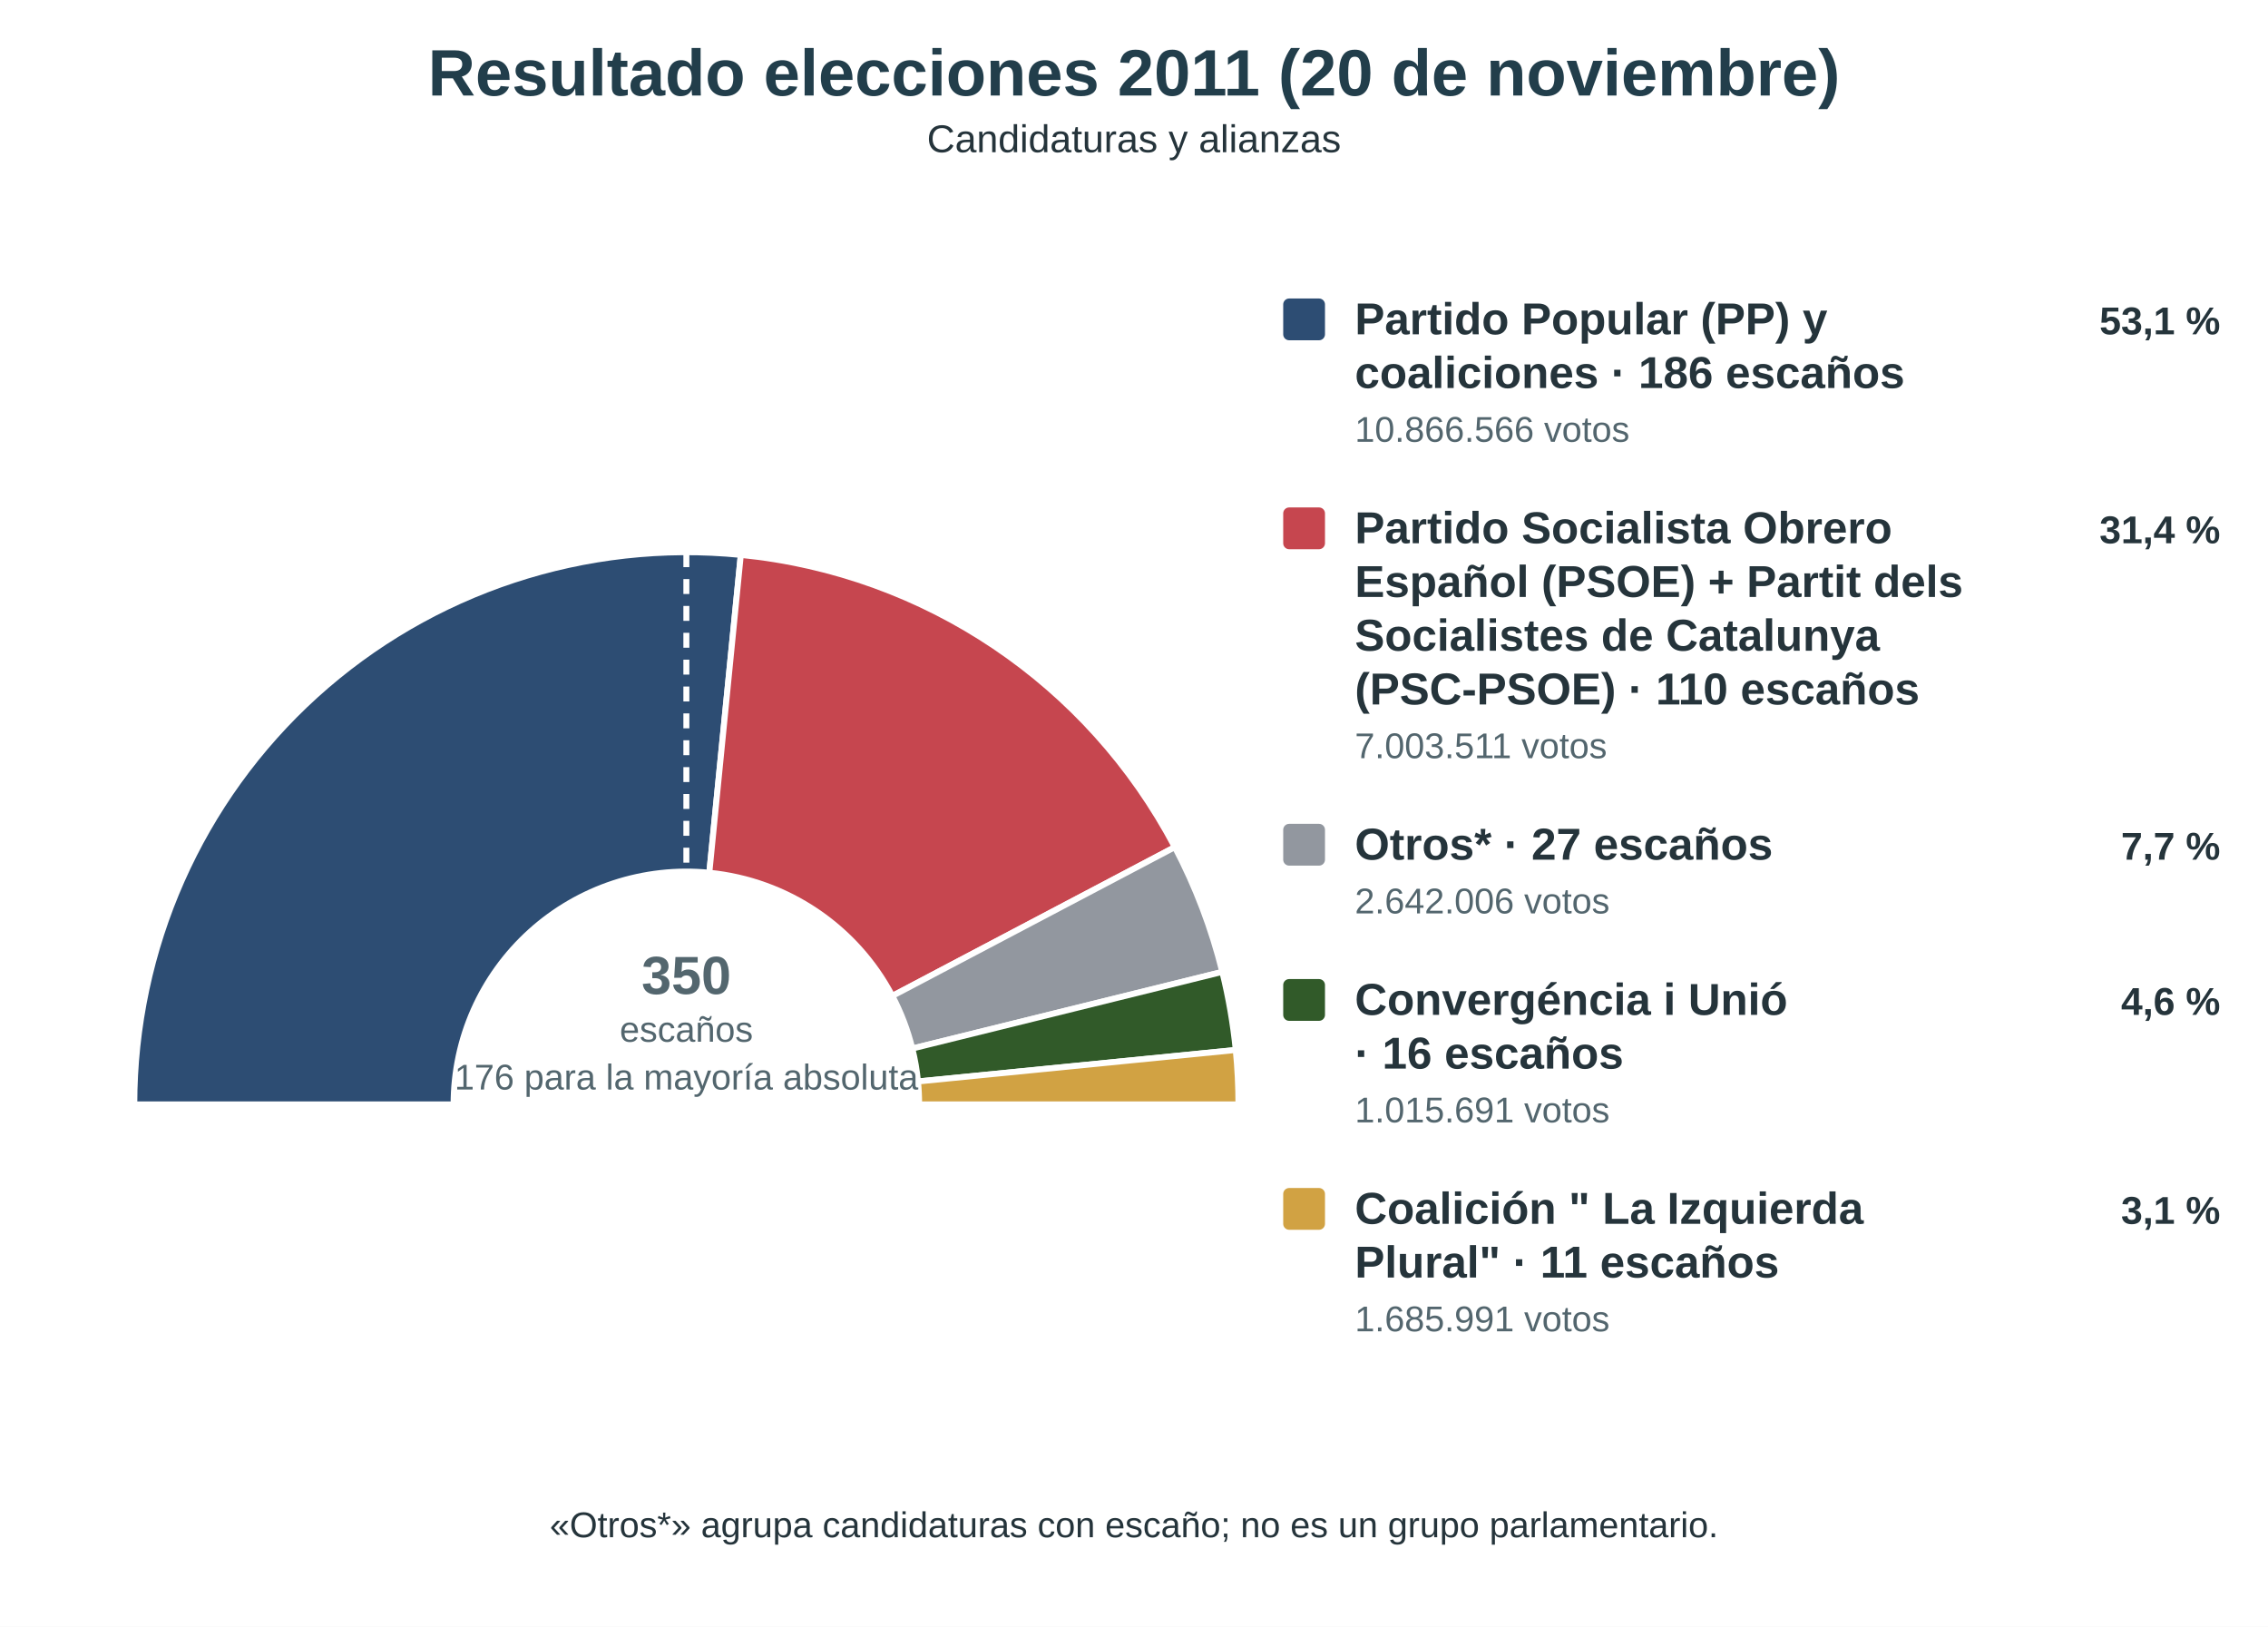
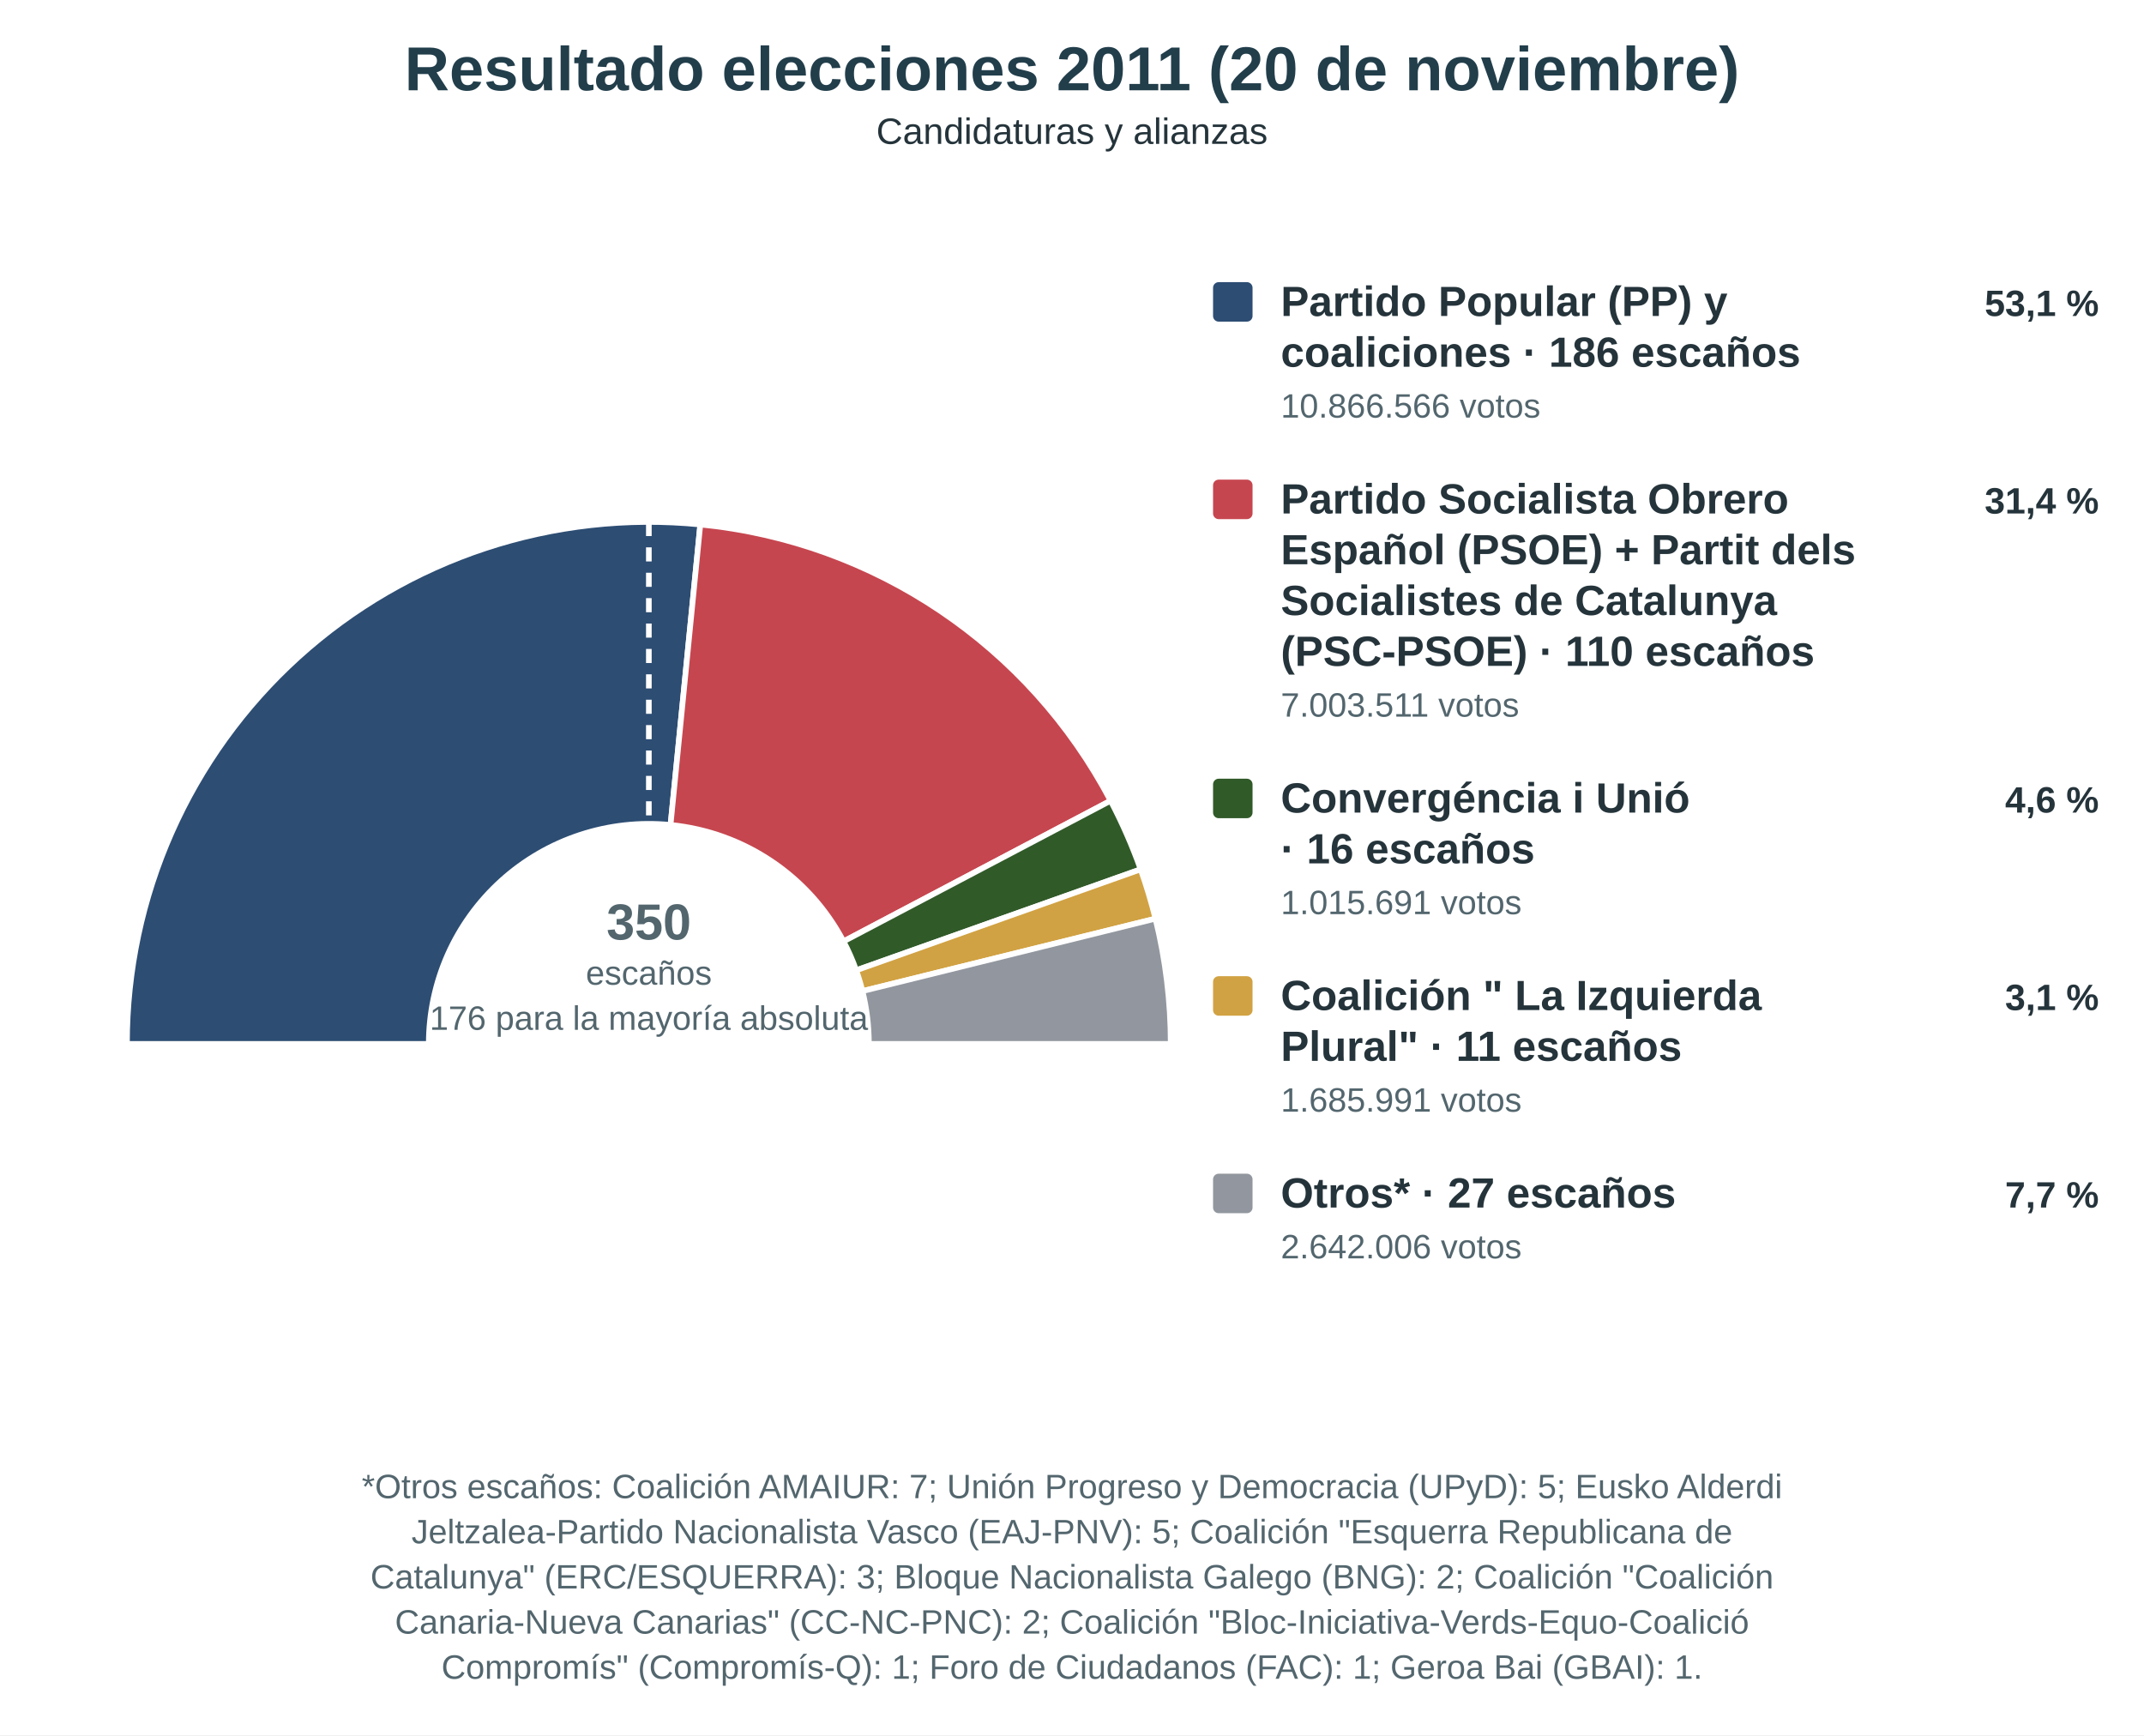
- <svg xmlns="http://www.w3.org/2000/svg" width="760" height="545" viewBox="0 0 760 545" role="img" aria-labelledby="title desc">
-   <style>text{font-family:"Arial Narrow",Arial,sans-serif;fill:#25343b}.title{font-size:22px;font-weight:700;fill:#223e4b}.subtitle{font-size:13px}.party{font-size:15px;font-weight:700}.share{font-size:13px;font-weight:600}.metric{font-size:12px;fill:#53666e}.center-seat{font-size:18px;font-weight:700;fill:#53666e}.center-note{font-size:12px;fill:#53666e}.footnote{font-size:12px}.sector{stroke:#fff;stroke-width:2}</style>
-   <rect width="760" height="545" fill="#fff" />
+ <svg xmlns="http://www.w3.org/2000/svg" width="760" height="615" viewBox="0 0 760 615" role="img" aria-labelledby="title desc">
+   <style>text{font-family:"Arial Narrow",Arial,sans-serif;fill:#25343b}.title{font-size:22px;font-weight:700;fill:#223e4b}.subtitle{font-size:13px}.party{font-size:15px;font-weight:700}.share{font-size:13px;font-weight:600}.metric{font-size:12px;fill:#53666e}.center-seat{font-size:18px;font-weight:700;fill:#53666e}.center-note{font-size:12px;fill:#53666e}.other-seats-note{font-size:12px;fill:#53666e}.sector{stroke:#fff;stroke-width:2}</style>
+   <rect width="760" height="615" fill="#fff" />
  <text class="title" x="380" y="32" text-anchor="middle">Resultado elecciones 2011 (20 de noviembre)</text>
  <text class="subtitle" x="380" y="51" text-anchor="middle">Candidaturas y alianzas</text>
  <path class="sector" data-party="Partido Popular (PP) y coaliciones" data-seats="186" data-seat-percent="53.143" fill="#2d4d73" d="M45.00,370.00 A185,185 0 0 1 248.24,185.90 L237.69,292.38 A78,78 0 0 0 152.00,370.00 Z" />
  <path class="sector" data-party="PSOE + PSC" data-seats="110" data-seat-percent="31.429" fill="#c6464f" d="M248.24,185.90 A185,185 0 0 1 393.69,283.80 L299.02,333.66 A78,78 0 0 0 237.69,292.38 Z" />
-   <path class="sector" data-party="Otros*" data-seats="27" data-seat-percent="7.714" fill="#92979f" d="M393.69,283.80 A185,185 0 0 1 409.59,325.60 L305.72,351.28 A78,78 0 0 0 299.02,333.66 Z" />
-   <path class="sector" data-party="Convergéncia i Unió" data-seats="16" data-seat-percent="4.571" fill="#315a29" d="M409.59,325.60 A185,185 0 0 1 414.10,351.76 L307.62,362.31 A78,78 0 0 0 305.72,351.28 Z" />
-   <path class="sector" data-party="Coalición &quot; La Izquierda Plural&quot;" data-seats="11" data-seat-percent="3.143" fill="#d1a243" d="M414.10,351.76 A185,185 0 0 1 415.00,370.00 L308.00,370.00 A78,78 0 0 0 307.62,362.31 Z" />
+   <path class="sector" data-party="Convergéncia i Unió" data-seats="16" data-seat-percent="4.571" fill="#315a29" d="M393.69,283.80 A185,185 0 0 1 404.34,308.12 L303.51,343.91 A78,78 0 0 0 299.02,333.66 Z" />
+   <path class="sector" data-party="Coalición &quot; La Izquierda Plural&quot;" data-seats="11" data-seat-percent="3.143" fill="#d1a243" d="M404.34,308.12 A185,185 0 0 1 409.59,325.60 L305.72,351.28 A78,78 0 0 0 303.51,343.91 Z" />
+   <path class="sector" data-party="Otros*" data-seats="27" data-seat-percent="7.714" fill="#92979f" d="M409.59,325.60 A185,185 0 0 1 415.00,370.00 L308.00,370.00 A78,78 0 0 0 305.72,351.28 Z" />
  <line x1="230" y1="185" x2="230" y2="292" stroke="#fff" stroke-width="2" stroke-dasharray="5 4" />
  <circle cx="230" cy="370" r="77" fill="#fff" />
  <text class="center-seat" x="230" y="333" text-anchor="middle">350</text>
  <text class="center-note" x="230" y="349" text-anchor="middle">escaños</text>
  <text class="center-note" x="230" y="365" text-anchor="middle">176 para la mayoría absoluta</text>
  <rect x="430" y="100" width="14" height="14" rx="2" fill="#2d4d73" />
  <text class="party" x="454" y="112">Partido Popular (PP) y</text>
  <text class="share" x="744" y="112" text-anchor="end">53,1 %</text>
  <text class="party" x="454" y="130">coaliciones · 186 escaños</text>
  <text class="metric" x="454" y="148">10.866.566 votos</text>
  <rect x="430" y="170" width="14" height="14" rx="2" fill="#c6464f" />
  <text class="party" x="454" y="182">Partido Socialista Obrero</text>
  <text class="share" x="744" y="182" text-anchor="end">31,4 %</text>
  <text class="party" x="454" y="200">Español (PSOE) + Partit dels</text>
  <text class="party" x="454" y="218">Socialistes de Catalunya</text>
  <text class="party" x="454" y="236">(PSC-PSOE) · 110 escaños</text>
  <text class="metric" x="454" y="254">7.003.511 votos</text>
-   <rect x="430" y="276" width="14" height="14" rx="2" fill="#92979f" />
-   <text class="party" x="454" y="288">Otros* · 27 escaños</text>
-   <text class="share" x="744" y="288" text-anchor="end">7,7 %</text>
-   <text class="metric" x="454" y="306">2.642.006 votos</text>
-   <rect x="430" y="328" width="14" height="14" rx="2" fill="#315a29" />
-   <text class="party" x="454" y="340">Convergéncia i Unió</text>
-   <text class="share" x="744" y="340" text-anchor="end">4,6 %</text>
-   <text class="party" x="454" y="358">· 16 escaños</text>
-   <text class="metric" x="454" y="376">1.015.691 votos</text>
-   <rect x="430" y="398" width="14" height="14" rx="2" fill="#d1a243" />
-   <text class="party" x="454" y="410">Coalición " La Izquierda</text>
-   <text class="share" x="744" y="410" text-anchor="end">3,1 %</text>
-   <text class="party" x="454" y="428">Plural" · 11 escaños</text>
-   <text class="metric" x="454" y="446">1.685.991 votos</text>
-   <text class="footnote" x="380" y="515" text-anchor="middle">«Otros*» agrupa candidaturas con escaño; no es un grupo parlamentario.</text>
+   <rect x="430" y="276" width="14" height="14" rx="2" fill="#315a29" />
+   <text class="party" x="454" y="288">Convergéncia i Unió</text>
+   <text class="share" x="744" y="288" text-anchor="end">4,6 %</text>
+   <text class="party" x="454" y="306">· 16 escaños</text>
+   <text class="metric" x="454" y="324">1.015.691 votos</text>
+   <rect x="430" y="346" width="14" height="14" rx="2" fill="#d1a243" />
+   <text class="party" x="454" y="358">Coalición " La Izquierda</text>
+   <text class="share" x="744" y="358" text-anchor="end">3,1 %</text>
+   <text class="party" x="454" y="376">Plural" · 11 escaños</text>
+   <text class="metric" x="454" y="394">1.685.991 votos</text>
+   <rect x="430" y="416" width="14" height="14" rx="2" fill="#92979f" />
+   <text class="party" x="454" y="428">Otros* · 27 escaños</text>
+   <text class="share" x="744" y="428" text-anchor="end">7,7 %</text>
+   <text class="metric" x="454" y="446">2.642.006 votos</text>
+   <text class="other-seats-note" x="380" y="531" text-anchor="middle">*Otros escaños: Coalición AMAIUR: 7; Unión Progreso y Democracia (UPyD): 5; Eusko Alderdi</text>
+   <text class="other-seats-note" x="380" y="547" text-anchor="middle">Jeltzalea-Partido Nacionalista Vasco (EAJ-PNV): 5; Coalición "Esquerra Republicana de</text>
+   <text class="other-seats-note" x="380" y="563" text-anchor="middle">Catalunya" (ERC/ESQUERRA): 3; Bloque Nacionalista Galego (BNG): 2; Coalición "Coalición</text>
+   <text class="other-seats-note" x="380" y="579" text-anchor="middle">Canaria-Nueva Canarias" (CC-NC-PNC): 2; Coalición "Bloc-Iniciativa-Verds-Equo-Coalició</text>
+   <text class="other-seats-note" x="380" y="595" text-anchor="middle">Compromís" (Compromís-Q): 1; Foro de Ciudadanos (FAC): 1; Geroa Bai (GBAI): 1.</text>
</svg>
